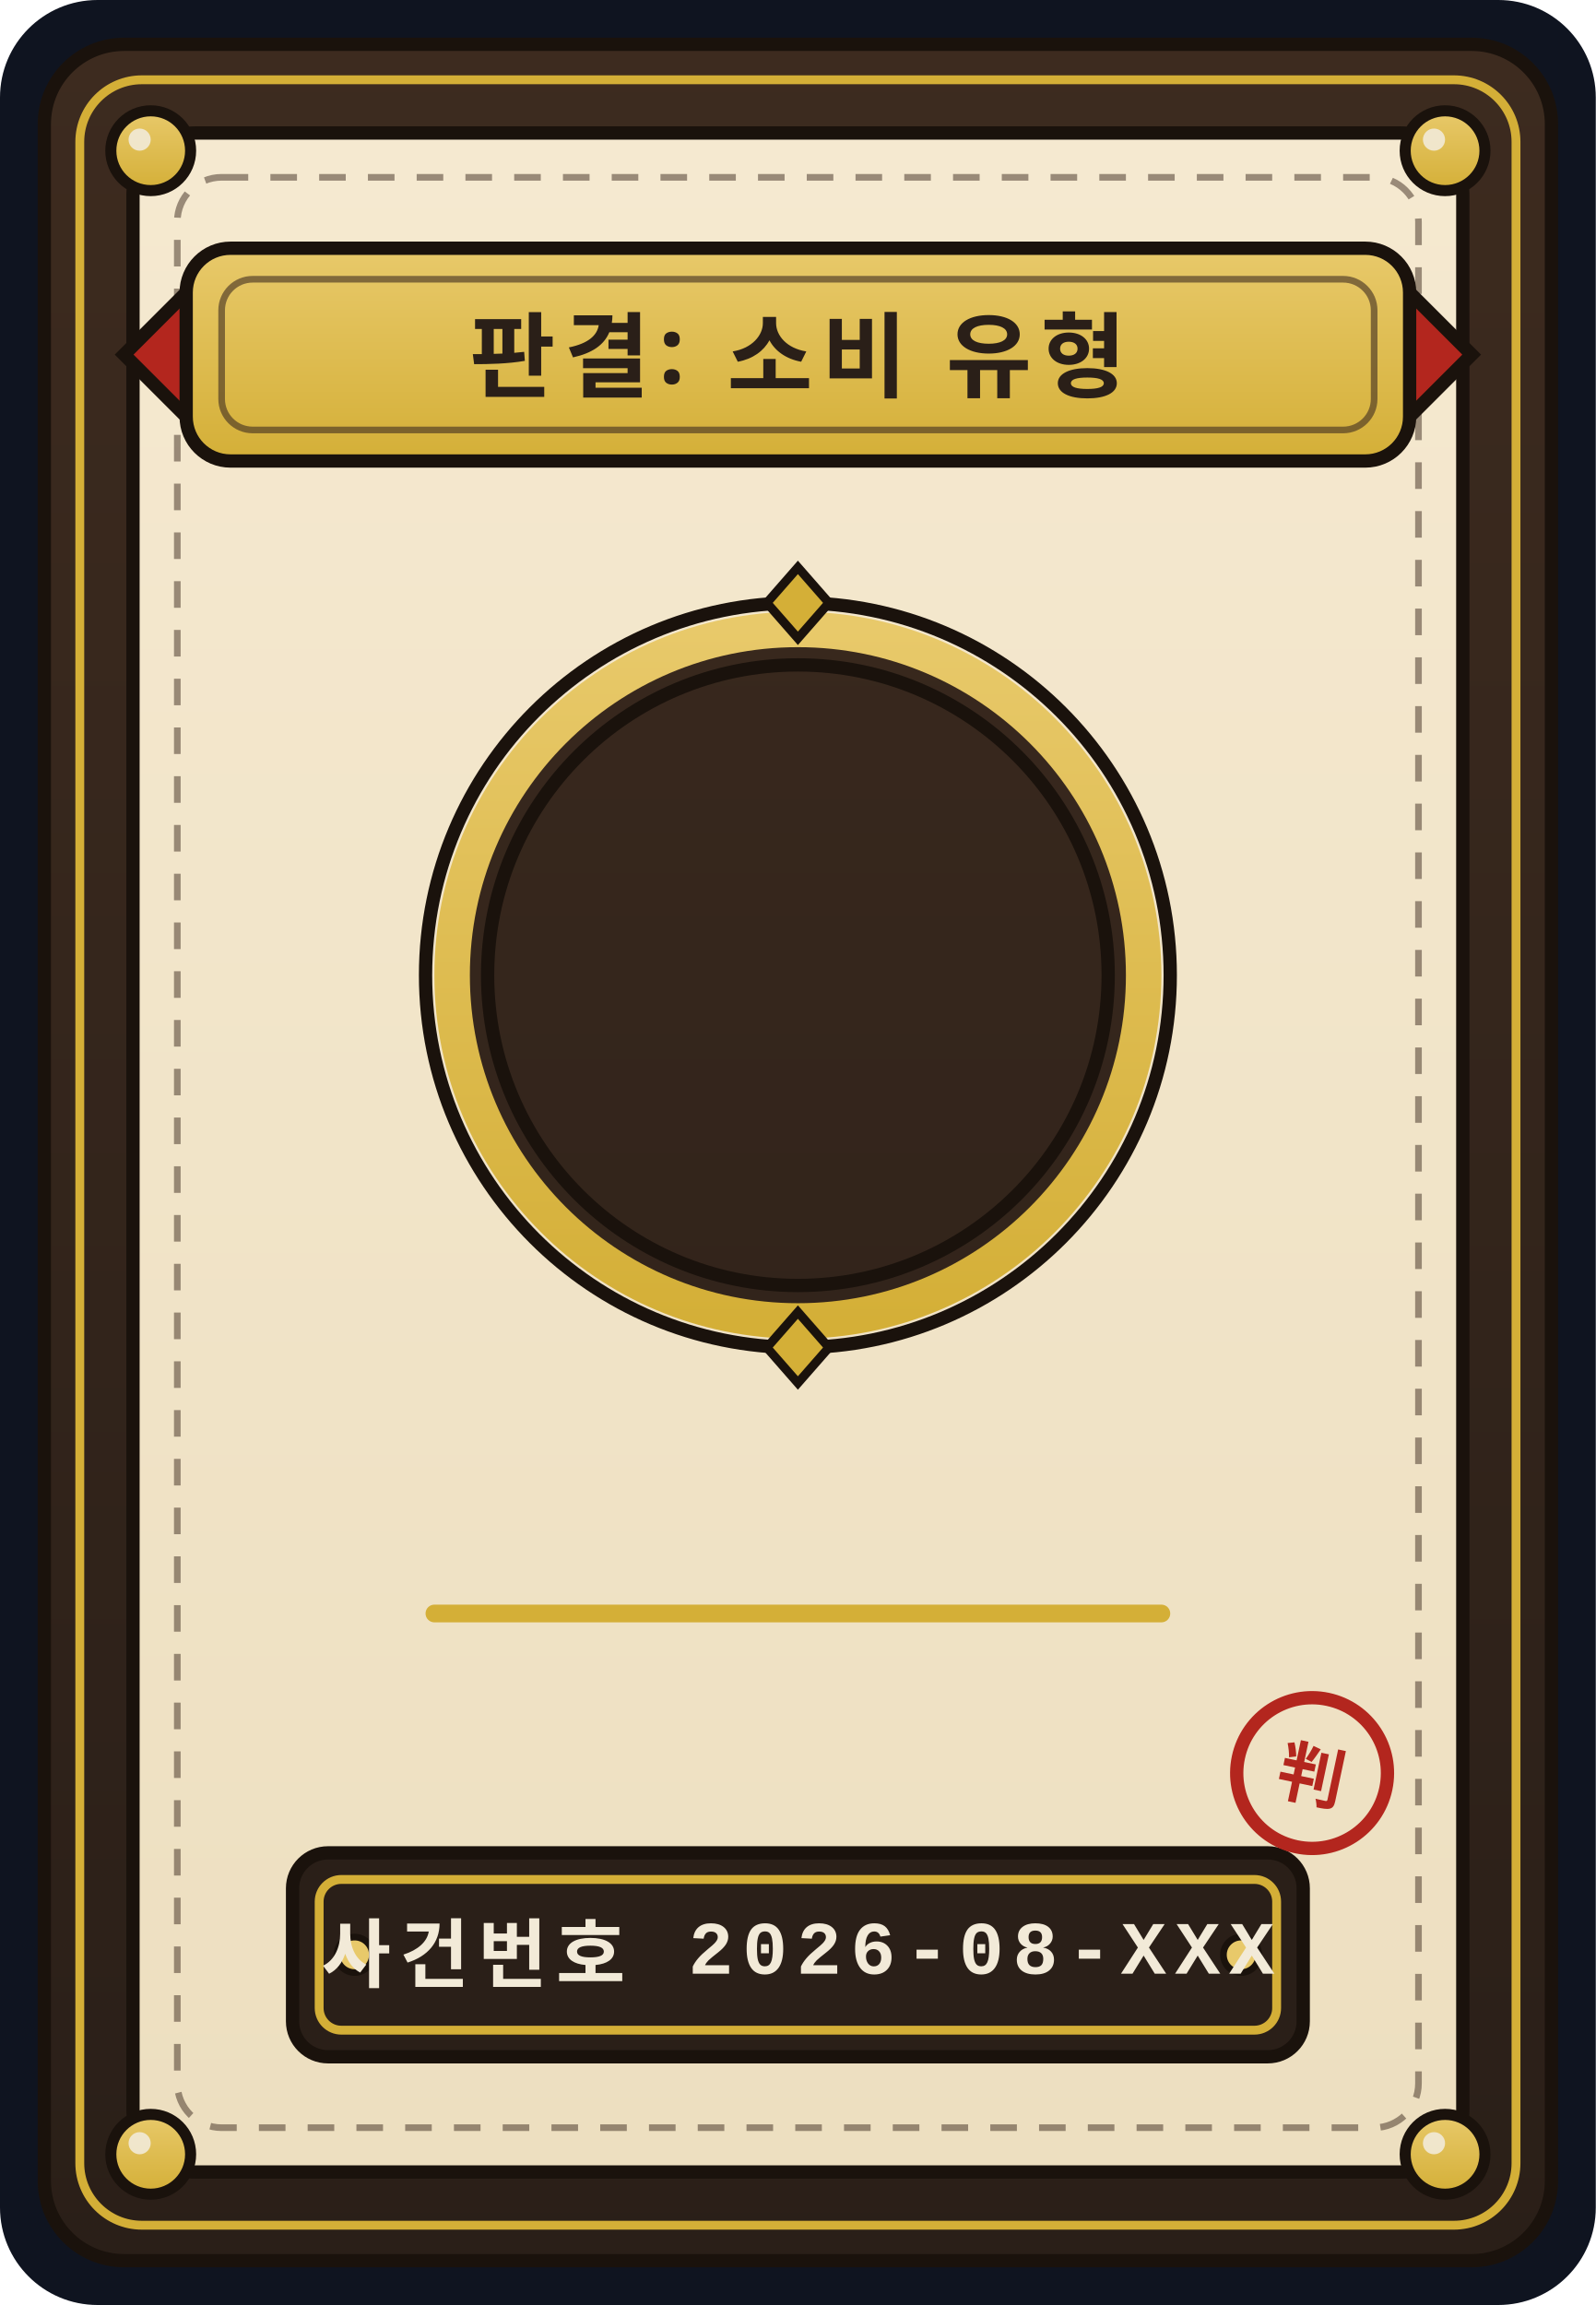
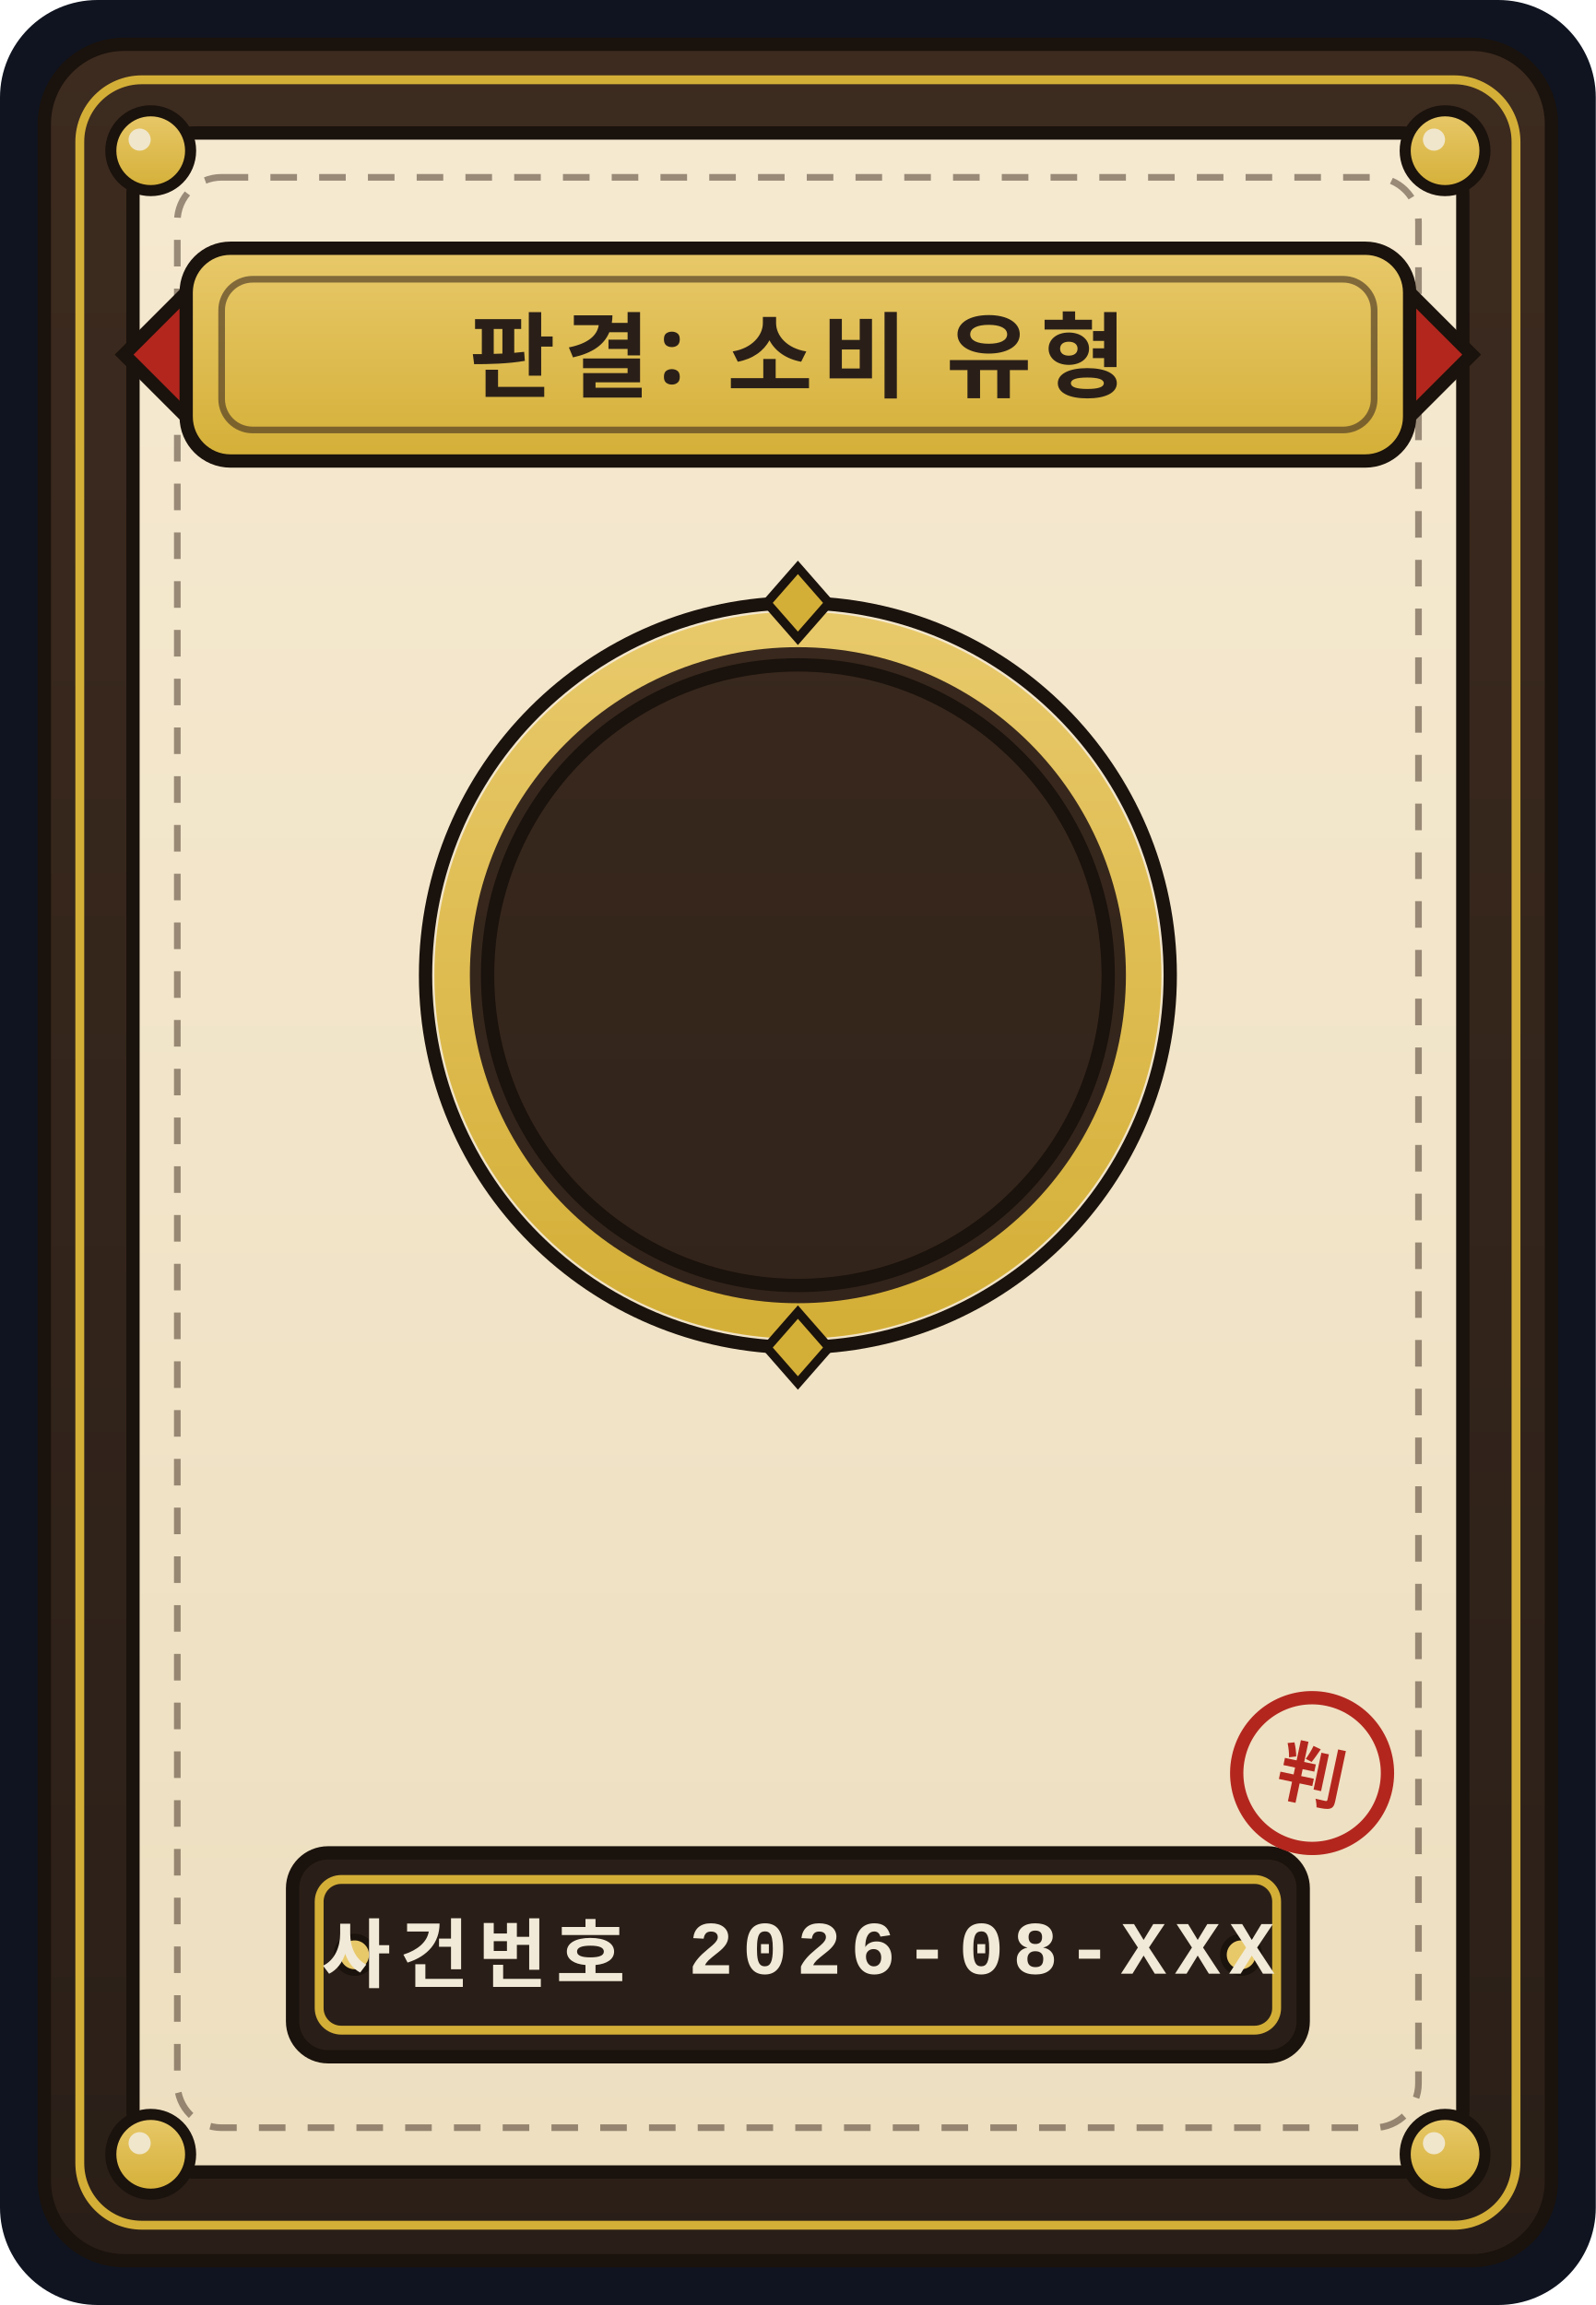
<svg xmlns="http://www.w3.org/2000/svg" viewBox="0 0 360 520" role="img" aria-label="소비 유형 판결 카드 프레임">
  <defs>
    <linearGradient id="woodGrad" x1="0" y1="0" x2="0" y2="1">
      <stop offset="0" stop-color="#3d2b1f" />
      <stop offset="1" stop-color="#2a1f18" />
    </linearGradient>
    <linearGradient id="goldGrad" x1="0" y1="0" x2="0" y2="1">
      <stop offset="0" stop-color="#e8c96a" />
      <stop offset="1" stop-color="#d4af37" />
    </linearGradient>
    <linearGradient id="parchGrad" x1="0" y1="0" x2="0" y2="1">
      <stop offset="0" stop-color="#f5e9d0" />
      <stop offset="1" stop-color="#eddfc0" />
    </linearGradient>
  </defs>
  <rect x="0" y="0" width="360" height="520" rx="22" fill="#0f1420" />
  <rect x="10" y="10" width="340" height="500" rx="18" fill="url(#woodGrad)" stroke="#1a120c" stroke-width="3" />
  <rect x="18" y="18" width="324" height="484" rx="14" fill="none" stroke="#d4af37" stroke-width="2" />
  <path fill-rule="evenodd" fill="url(#parchGrad)" stroke="#1a120c" stroke-width="3" d="M44 30        h272 a14 14 0 0 1 14 14        v432 a14 14 0 0 1 -14 14        h-272 a14 14 0 0 1 -14 -14        v-432 a14 14 0 0 1 14 -14 z        M180 142 a78 78 0 1 0 0.01 0 z" />
  <rect x="40" y="40" width="280" height="440" rx="10" fill="none" stroke="#3d2b1f" stroke-width="1.5" stroke-dasharray="6 5" opacity="0.5" />
  <circle cx="180" cy="220" r="78" fill="none" stroke="url(#goldGrad)" stroke-width="8" />
  <circle cx="180" cy="220" r="84" fill="none" stroke="#1a120c" stroke-width="3" />
  <circle cx="180" cy="220" r="70" fill="none" stroke="#1a120c" stroke-width="3" />
  <path d="M180 128 l7 8 -7 8 -7 -8 z" fill="#d4af37" stroke="#1a120c" stroke-width="2" />
  <path d="M180 296 l7 8 -7 8 -7 -8 z" fill="#d4af37" stroke="#1a120c" stroke-width="2" />
  <g>
    <path d="M46 62 l-18 18 18 18 z" fill="#b3261e" stroke="#1a120c" stroke-width="3" />
    <path d="M314 62 l18 18 -18 18 z" fill="#b3261e" stroke="#1a120c" stroke-width="3" />
    <rect x="42" y="56" width="276" height="48" rx="10" fill="url(#goldGrad)" stroke="#1a120c" stroke-width="3" />
    <rect x="50" y="63" width="260" height="34" rx="7" fill="none" stroke="#3d2b1f" stroke-width="1.5" opacity="0.6" />
    <text x="180" y="88" text-anchor="middle" font-family="'Apple SD Gothic Neo','Noto Sans KR',sans-serif" font-size="21" font-weight="800" fill="#2a1f18" letter-spacing="2">판결: 소비 유형</text>
  </g>
-   <rect x="96" y="362" width="168" height="4" rx="2" fill="#d4af37" />
  <g>
    <rect x="66" y="418" width="228" height="46" rx="8" fill="#2a1f18" stroke="#1a120c" stroke-width="3" />
    <rect x="72" y="424" width="216" height="34" rx="5" fill="none" stroke="#d4af37" stroke-width="2" />
    <circle cx="80" cy="441" r="4" fill="#e8c96a" stroke="#1a120c" stroke-width="1.5" />
    <circle cx="280" cy="441" r="4" fill="#e8c96a" stroke="#1a120c" stroke-width="1.5" />
    <text x="180" y="447" text-anchor="middle" font-family="'Courier New',ui-monospace,monospace" font-size="17" font-weight="700" fill="#f2ead8" letter-spacing="2">사건번호 2026-08-XXX</text>
  </g>
  <g transform="translate(296 400) rotate(12)">
    <circle cx="0" cy="0" r="17" fill="none" stroke="#b3261e" stroke-width="3" />
    <text x="0" y="6" text-anchor="middle" font-family="'Apple SD Gothic Neo','Noto Sans KR',sans-serif" font-size="15" font-weight="800" fill="#b3261e">判</text>
  </g>
  <g stroke="#1a120c" stroke-width="2.5">
    <circle cx="34" cy="34" r="9" fill="url(#goldGrad)" />
    <circle cx="326" cy="34" r="9" fill="url(#goldGrad)" />
    <circle cx="34" cy="486" r="9" fill="url(#goldGrad)" />
    <circle cx="326" cy="486" r="9" fill="url(#goldGrad)" />
  </g>
  <g fill="#f2ead8" opacity="0.9">
    <circle cx="31.5" cy="31.5" r="2.5" />
    <circle cx="323.5" cy="31.5" r="2.5" />
    <circle cx="31.5" cy="483.5" r="2.5" />
    <circle cx="323.5" cy="483.5" r="2.5" />
  </g>
</svg>
